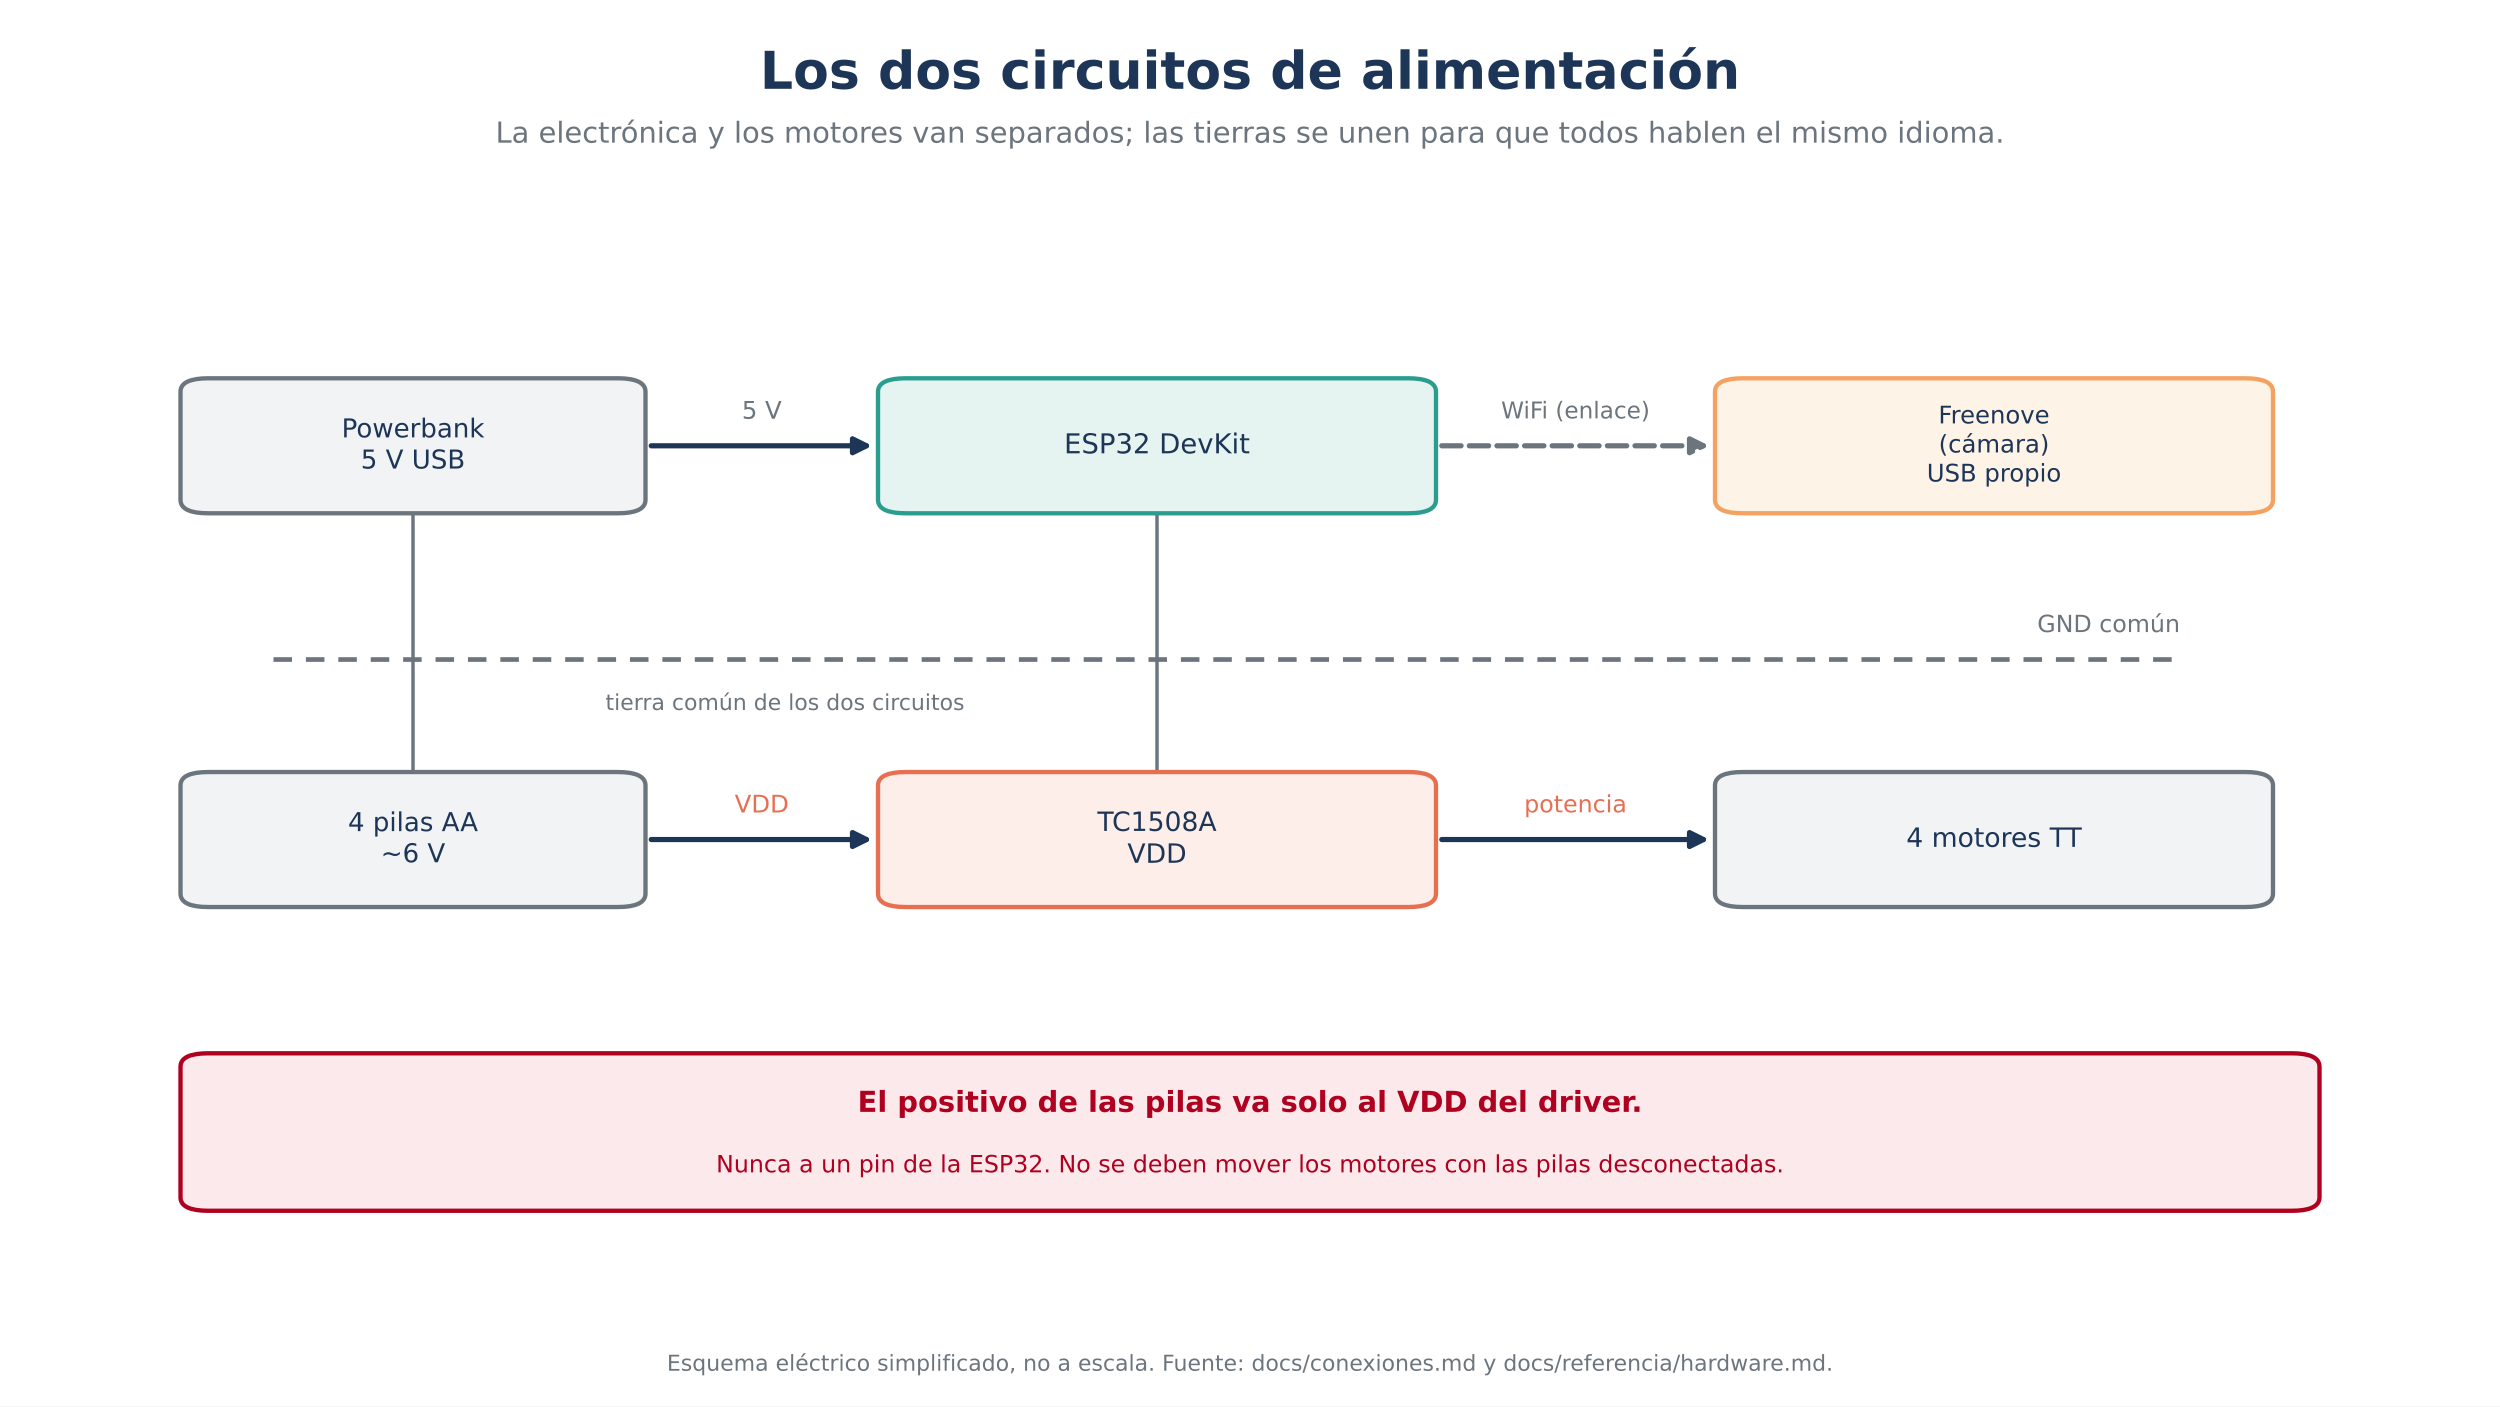
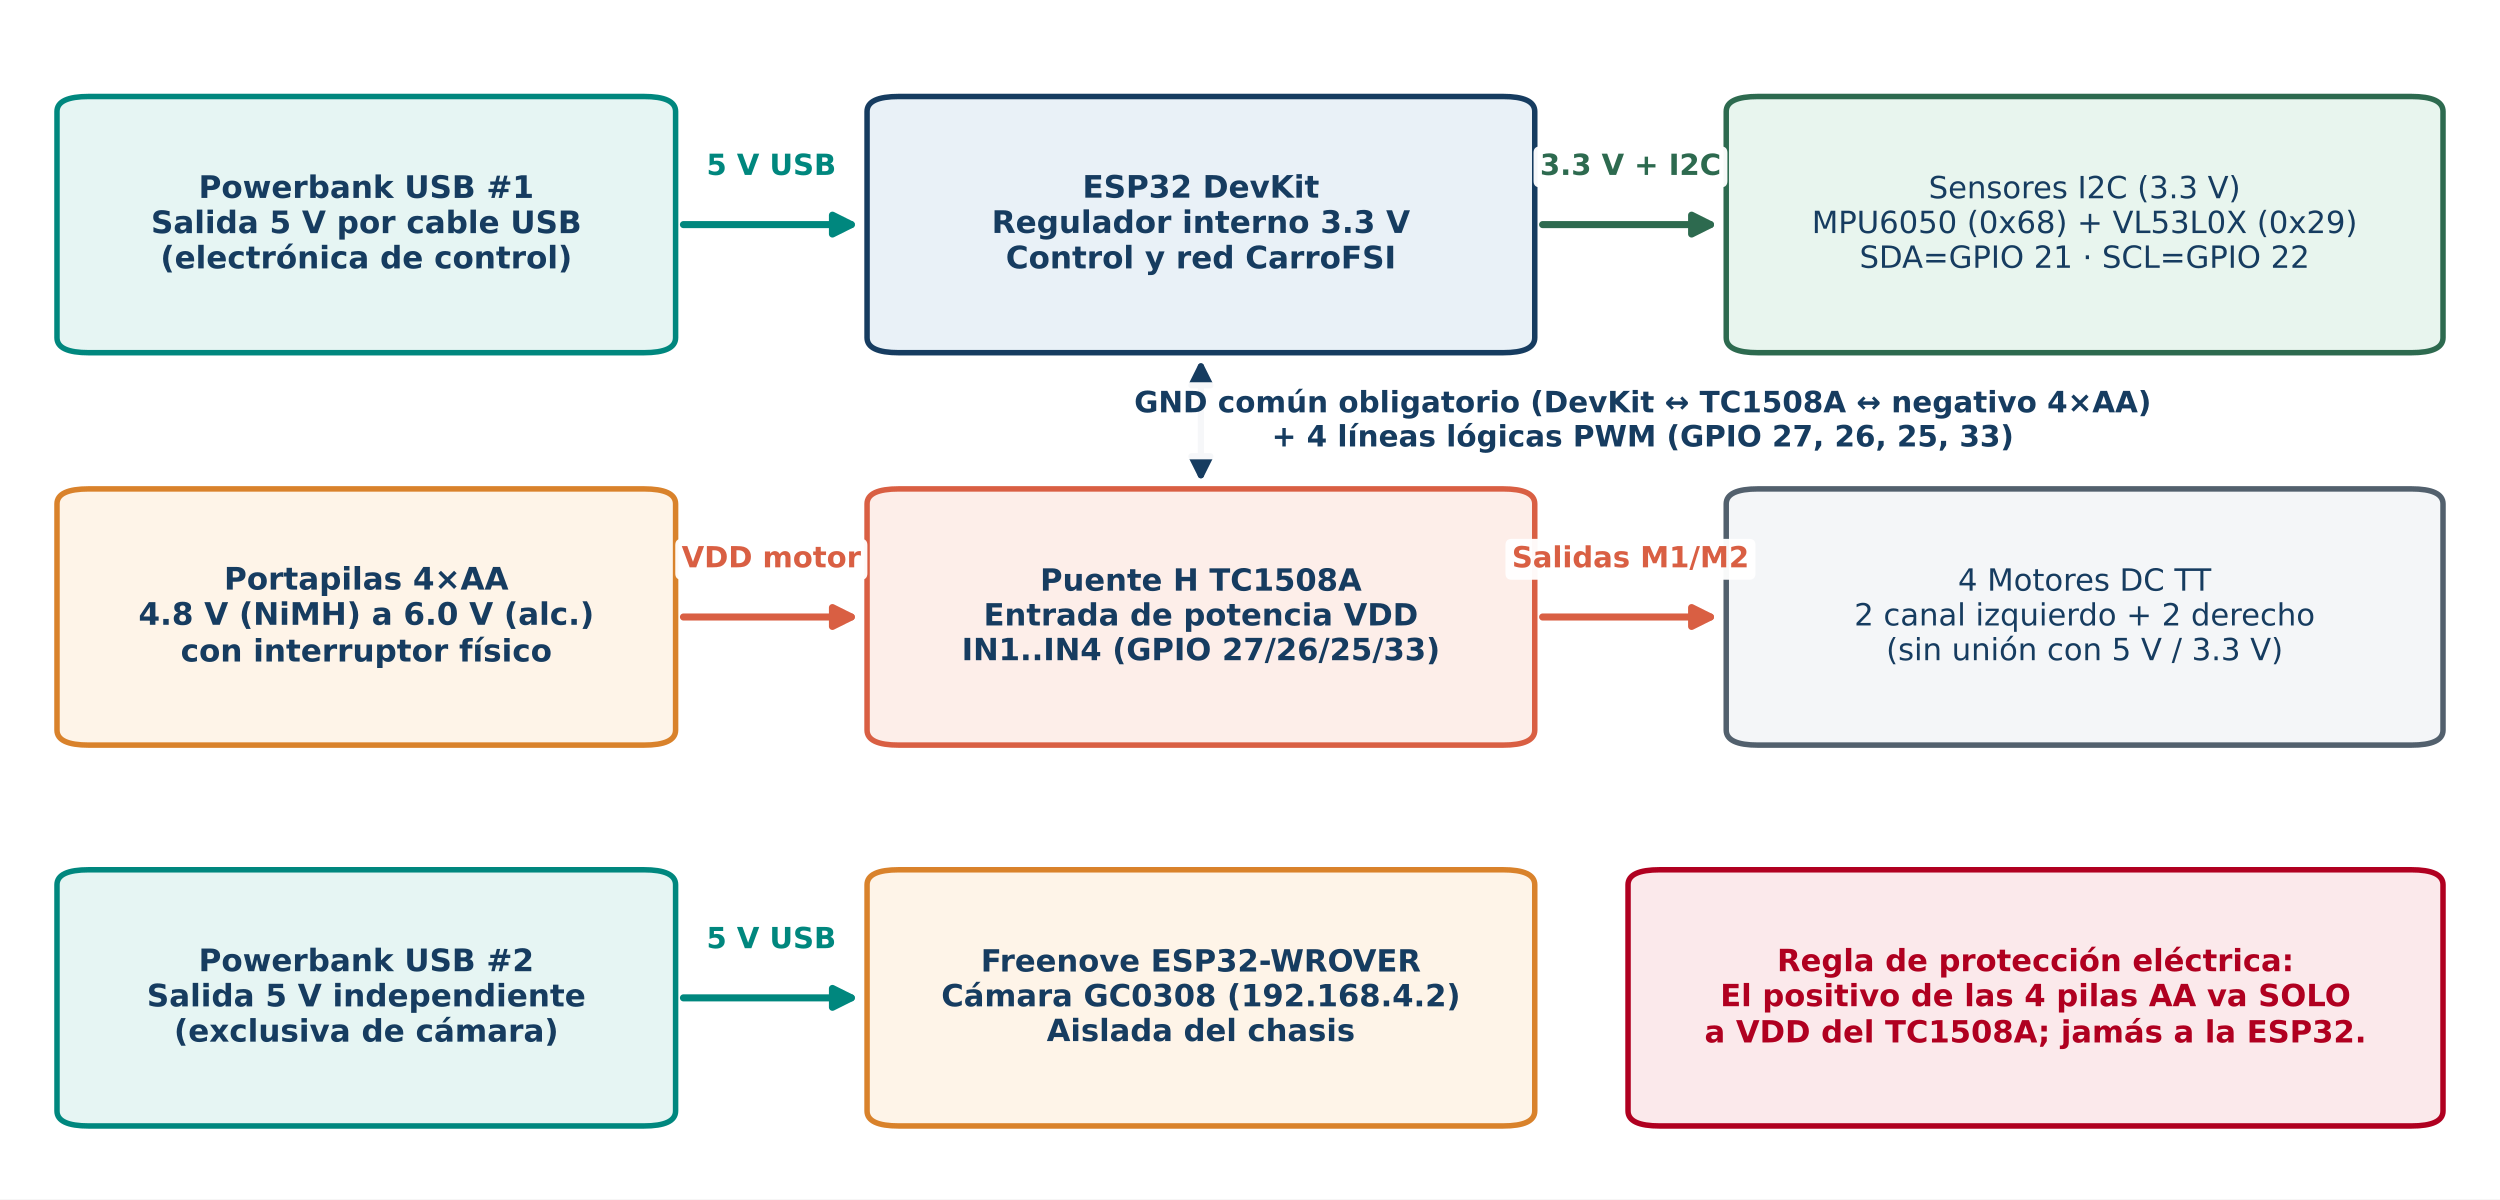
- <svg xmlns="http://www.w3.org/2000/svg" width="864pt" height="486pt" viewBox="0 0 864 486" version="1.1">
+ <svg xmlns="http://www.w3.org/2000/svg" width="636.48pt" height="305.352pt" viewBox="0 0 636.48 305.352" version="1.1">
  <defs>
    <style type="text/css">*{stroke-linejoin: round; stroke-linecap: butt}</style>
  </defs>
  <g id="figure_1">
    <g id="patch_1">
-       <path d="M 0 486  L 864 486  L 864 0  L 0 0  z " style="fill: #ffffff" />
+       <path d="M 0 305.352  L 636.48 305.352  L 636.48 0  L 0 0  z " style="fill: #ffffff" />
    </g>
    <g id="axes_1">
-       <g id="line2d_1">
-         <path d="M 142.733 266.814  L 142.733 177.39  " clip-path="url(#p1622b7dfda)" style="fill: none; stroke: #6c757d; stroke-width: 1.2; stroke-linecap: square" />
-       </g>
-       <g id="line2d_2">
-         <path d="M 399.859 266.814  L 399.859 177.39  " clip-path="url(#p1622b7dfda)" style="fill: none; stroke: #6c757d; stroke-width: 1.2; stroke-linecap: square" />
-       </g>
      <g id="patch_2">
-         <path d="M 225.081 154.062  Q 263.257 154.062 299.42 154.062  " clip-path="url(#p1622b7dfda)" style="fill: none; stroke: #1d3557; stroke-width: 1.8; stroke-linecap: round" />
-         <path d="M 294.62 151.662  L 299.42 154.062  L 294.62 156.462  z " clip-path="url(#p1622b7dfda)" style="fill: #1d3557; stroke: #1d3557; stroke-width: 1.8; stroke-linecap: round" />
+         <path d="M 22.634 89.796  L 163.875 89.796  Q 171.999 89.796 171.999 85.976  L 171.999 28.385  Q 171.999 24.565 163.875 24.565  L 22.634 24.565  Q 14.509 24.565 14.509 28.385  L 14.509 85.976  Q 14.509 89.796 22.634 89.796  z " clip-path="url(#p72e1333665)" style="fill: #e6f5f3; stroke: #00877e; stroke-width: 1.4; stroke-linejoin: miter" />
      </g>
      <g id="patch_3">
-         <path d="M 498.28 154.062  Q 544.49 154.062 588.689 154.062  " clip-path="url(#p1622b7dfda)" style="fill: none; stroke-dasharray: 6.66,2.88; stroke-dashoffset: 0; stroke: #6c757d; stroke-width: 1.8; stroke-linecap: round" />
-         <path d="M 583.889 151.662  L 588.689 154.062  L 583.889 156.462  z " clip-path="url(#p1622b7dfda)" style="fill: #6c757d; stroke-dasharray: 6.66,2.88; stroke-dashoffset: 0; stroke: #6c757d; stroke-width: 1.8; stroke-linecap: round" />
+         <path d="M 228.871 89.796  L 382.611 89.796  Q 390.735 89.796 390.735 85.976  L 390.735 28.385  Q 390.735 24.565 382.611 24.565  L 228.871 24.565  Q 220.746 24.565 220.746 28.385  L 220.746 85.976  Q 220.746 89.796 228.871 89.796  z " clip-path="url(#p72e1333665)" style="fill: #e9f1f7; stroke: #163c60; stroke-width: 1.4; stroke-linejoin: miter" />
      </g>
      <g id="patch_4">
-         <path d="M 225.081 290.142  Q 263.257 290.142 299.42 290.142  " clip-path="url(#p1622b7dfda)" style="fill: none; stroke: #1d3557; stroke-width: 1.8; stroke-linecap: round" />
-         <path d="M 294.62 287.742  L 299.42 290.142  L 294.62 292.542  z " clip-path="url(#p1622b7dfda)" style="fill: #1d3557; stroke: #1d3557; stroke-width: 1.8; stroke-linecap: round" />
+         <path d="M 447.607 89.796  L 613.846 89.796  Q 621.971 89.796 621.971 85.976  L 621.971 28.385  Q 621.971 24.565 613.846 24.565  L 447.607 24.565  Q 439.482 24.565 439.482 28.385  L 439.482 85.976  Q 439.482 89.796 447.607 89.796  z " clip-path="url(#p72e1333665)" style="fill: #e8f5ee; stroke: #2d6a4f; stroke-width: 1.4; stroke-linejoin: miter" />
      </g>
      <g id="patch_5">
-         <path d="M 498.28 290.142  Q 544.49 290.142 588.689 290.142  " clip-path="url(#p1622b7dfda)" style="fill: none; stroke: #1d3557; stroke-width: 1.8; stroke-linecap: round" />
-         <path d="M 583.889 287.742  L 588.689 290.142  L 583.889 292.542  z " clip-path="url(#p1622b7dfda)" style="fill: #1d3557; stroke: #1d3557; stroke-width: 1.8; stroke-linecap: round" />
-       </g>
-       <g id="line2d_3">
-         <path d="M 94.522 227.934  L 753.408 227.934  " clip-path="url(#p1622b7dfda)" style="fill: none; stroke-dasharray: 6.4,4.8; stroke-dashoffset: 0; stroke: #6c757d; stroke-width: 1.6" />
+         <path d="M 22.634 189.699  L 163.875 189.699  Q 171.999 189.699 171.999 185.879  L 171.999 128.288  Q 171.999 124.468 163.875 124.468  L 22.634 124.468  Q 14.509 124.468 14.509 128.288  L 14.509 185.879  Q 14.509 189.699 22.634 189.699  z " clip-path="url(#p72e1333665)" style="fill: #fef4e8; stroke: #d9822b; stroke-width: 1.4; stroke-linejoin: miter" />
      </g>
      <g id="patch_6">
-         <path d="M 72.023 418.446  L 791.977 418.446  Q 801.619 418.446 801.619 413.78  L 801.619 368.68  Q 801.619 364.014 791.977 364.014  L 72.023 364.014  Q 62.381 364.014 62.381 368.68  L 62.381 413.78  Q 62.381 418.446 72.023 418.446  z " clip-path="url(#p1622b7dfda)" style="fill: #fbe9eb; stroke: #b00020; stroke-width: 1.5; stroke-linejoin: miter" />
+         <path d="M 228.871 189.699  L 382.611 189.699  Q 390.735 189.699 390.735 185.879  L 390.735 128.288  Q 390.735 124.468 382.611 124.468  L 228.871 124.468  Q 220.746 124.468 220.746 128.288  L 220.746 185.879  Q 220.746 189.699 228.871 189.699  z " clip-path="url(#p72e1333665)" style="fill: #fdeee9; stroke: #d95f43; stroke-width: 1.4; stroke-linejoin: miter" />
      </g>
      <g id="patch_7">
-         <path d="M 72.023 177.39  L 213.443 177.39  Q 223.085 177.39 223.085 172.724  L 223.085 135.4  Q 223.085 130.734 213.443 130.734  L 72.023 130.734  Q 62.381 130.734 62.381 135.4  L 62.381 172.724  Q 62.381 177.39 72.023 177.39  z " clip-path="url(#p1622b7dfda)" style="fill: #f1f3f5; stroke: #6c757d; stroke-width: 1.5; stroke-linejoin: miter" />
+         <path d="M 447.607 189.699  L 613.846 189.699  Q 621.971 189.699 621.971 185.879  L 621.971 128.288  Q 621.971 124.468 613.846 124.468  L 447.607 124.468  Q 439.482 124.468 439.482 128.288  L 439.482 185.879  Q 439.482 189.699 447.607 189.699  z " clip-path="url(#p72e1333665)" style="fill: #f4f6f8; stroke: #52606d; stroke-width: 1.4; stroke-linejoin: miter" />
      </g>
      <g id="patch_8">
-         <path d="M 313.079 177.39  L 486.639 177.39  Q 496.282 177.39 496.282 172.724  L 496.282 135.4  Q 496.282 130.734 486.639 130.734  L 313.079 130.734  Q 303.437 130.734 303.437 135.4  L 303.437 172.724  Q 303.437 177.39 313.079 177.39  z " clip-path="url(#p1622b7dfda)" style="fill: #e6f4f1; stroke: #2a9d8f; stroke-width: 1.5; stroke-linejoin: miter" />
+         <path d="M 22.634 286.663  L 163.875 286.663  Q 171.999 286.663 171.999 282.844  L 171.999 225.253  Q 171.999 221.433 163.875 221.433  L 22.634 221.433  Q 14.509 221.433 14.509 225.253  L 14.509 282.844  Q 14.509 286.663 22.634 286.663  z " clip-path="url(#p72e1333665)" style="fill: #e6f5f3; stroke: #00877e; stroke-width: 1.4; stroke-linejoin: miter" />
      </g>
      <g id="patch_9">
-         <path d="M 602.346 177.39  L 775.907 177.39  Q 785.549 177.39 785.549 172.724  L 785.549 135.4  Q 785.549 130.734 775.907 130.734  L 602.346 130.734  Q 592.704 130.734 592.704 135.4  L 592.704 172.724  Q 592.704 177.39 602.346 177.39  z " clip-path="url(#p1622b7dfda)" style="fill: #fdf3e6; stroke: #f4a261; stroke-width: 1.5; stroke-linejoin: miter" />
+         <path d="M 228.871 286.663  L 382.611 286.663  Q 390.735 286.663 390.735 282.844  L 390.735 225.253  Q 390.735 221.433 382.611 221.433  L 228.871 221.433  Q 220.746 221.433 220.746 225.253  L 220.746 282.844  Q 220.746 286.663 228.871 286.663  z " clip-path="url(#p72e1333665)" style="fill: #fef4e8; stroke: #d9822b; stroke-width: 1.4; stroke-linejoin: miter" />
      </g>
      <g id="patch_10">
-         <path d="M 72.023 313.47  L 213.443 313.47  Q 223.085 313.47 223.085 308.804  L 223.085 271.48  Q 223.085 266.814 213.443 266.814  L 72.023 266.814  Q 62.381 266.814 62.381 271.48  L 62.381 308.804  Q 62.381 313.47 72.023 313.47  z " clip-path="url(#p1622b7dfda)" style="fill: #f1f3f5; stroke: #6c757d; stroke-width: 1.5; stroke-linejoin: miter" />
+         <path d="M 422.608 286.663  L 613.846 286.663  Q 621.971 286.663 621.971 282.844  L 621.971 225.253  Q 621.971 221.433 613.846 221.433  L 422.608 221.433  Q 414.484 221.433 414.484 225.253  L 414.484 282.844  Q 414.484 286.663 422.608 286.663  z " clip-path="url(#p72e1333665)" style="fill: #fbe9eb; stroke: #b00020; stroke-width: 1.4; stroke-linejoin: miter" />
+       </g>
+       <g id="text_1">
+         <text style="fill: #163c60; font: 700 7.9px 'DejaVu Sans'" transform="translate(50.56601 50.39418)">Powerbank USB #1</text>
+         <text style="fill: #163c60; font: 700 7.9px 'DejaVu Sans'" transform="translate(38.44259 59.36051)">Salida 5 V por cable USB</text>
+         <text style="fill: #163c60; font: 700 7.9px 'DejaVu Sans'" transform="translate(40.83913 68.32683)">(electrónica de control)</text>
+       </g>
+       <g id="text_2">
+         <text style="fill: #163c60; font: 700 7.9px 'DejaVu Sans'" transform="translate(275.5949 50.33246)">ESP32 DevKit</text>
+         <text style="fill: #163c60; font: 700 7.9px 'DejaVu Sans'" transform="translate(252.4862 59.29879)">Regulador interno 3.3 V</text>
+         <text style="fill: #163c60; font: 700 7.9px 'DejaVu Sans'" transform="translate(256.0714 68.32683)">Control y red CarroFSI</text>
+       </g>
+       <g id="text_3">
+         <text style="fill: #163c60; font: 7.8px 'DejaVu Sans'" transform="translate(491.0274 50.48008)">Sensores I2C (3.3 V)</text>
+         <text style="fill: #163c60; font: 7.8px 'DejaVu Sans'" transform="translate(461.2832 59.33291)">MPU6050 (0x68) + VL53L0X (0x29)</text>
+         <text style="fill: #163c60; font: 7.8px 'DejaVu Sans'" transform="translate(473.4287 68.18574)">SDA=GPIO 21 · SCL=GPIO 22</text>
+       </g>
+       <g id="text_4">
+         <text style="fill: #163c60; font: 700 7.9px 'DejaVu Sans'" transform="translate(57.04463 150.1043)">Portapilas 4×AA</text>
+         <text style="fill: #163c60; font: 700 7.9px 'DejaVu Sans'" transform="translate(35.25112 159.0706)">4.8 V (NiMH) a 6.0 V (alc.)</text>
+         <text style="fill: #163c60; font: 700 7.9px 'DejaVu Sans'" transform="translate(45.98648 168.4225)">con interruptor físico</text>
+       </g>
+       <g id="text_5">
+         <text style="fill: #163c60; font: 700 7.8px 'DejaVu Sans'" transform="translate(264.8005 150.383)">Puente H TC1508A</text>
+         <text style="fill: #163c60; font: 700 7.8px 'DejaVu Sans'" transform="translate(250.4169 159.2358)">Entrada de potencia VDD</text>
+         <text style="fill: #163c60; font: 700 7.8px 'DejaVu Sans'" transform="translate(244.8325 168.0886)">IN1..IN4 (GPIO 27/26/25/33)</text>
+       </g>
+       <g id="text_6">
+         <text style="fill: #163c60; font: 7.8px 'DejaVu Sans'" transform="translate(498.4911 150.383)">4 Motores DC TT</text>
+         <text style="fill: #163c60; font: 7.8px 'DejaVu Sans'" transform="translate(472.0674 159.2358)">2 canal izquierdo + 2 derecho</text>
+         <text style="fill: #163c60; font: 7.8px 'DejaVu Sans'" transform="translate(480.2001 168.0886)">(sin unión con 5 V / 3.3 V)</text>
+       </g>
+       <g id="text_7">
+         <text style="fill: #163c60; font: 700 7.9px 'DejaVu Sans'" transform="translate(50.56601 247.2616)">Powerbank USB #2</text>
+         <text style="fill: #163c60; font: 700 7.9px 'DejaVu Sans'" transform="translate(37.38165 256.2279)">Salida 5 V independiente</text>
+         <text style="fill: #163c60; font: 700 7.9px 'DejaVu Sans'" transform="translate(44.30464 265.1943)">(exclusiva de cámara)</text>
+       </g>
+       <g id="text_8">
+         <text style="fill: #163c60; font: 700 7.8px 'DejaVu Sans'" transform="translate(249.7057 247.3475)">Freenove ESP32-WROVER</text>
+         <text style="fill: #163c60; font: 700 7.8px 'DejaVu Sans'" transform="translate(239.6455 256.2004)">Cámara GC0308 (192.168.4.2)</text>
+         <text style="fill: #163c60; font: 700 7.8px 'DejaVu Sans'" transform="translate(266.4836 265.0532)">Aislada del chasis</text>
+       </g>
+       <g id="text_9">
+         <text style="fill: #b00020; font: 700 7.8px 'DejaVu Sans'" transform="translate(452.4214 247.2523)">Regla de protección eléctrica:</text>
+         <text style="fill: #b00020; font: 700 7.8px 'DejaVu Sans'" transform="translate(437.9597 256.166)">El positivo de las 4 pilas AA va SOLO</text>
+         <text style="fill: #b00020; font: 700 7.8px 'DejaVu Sans'" transform="translate(433.9701 265.3995)">a VDD del TC1508A; jamás a la ESP32.</text>
      </g>
      <g id="patch_11">
-         <path d="M 313.079 313.47  L 486.639 313.47  Q 496.282 313.47 496.282 308.804  L 496.282 271.48  Q 496.282 266.814 486.639 266.814  L 313.079 266.814  Q 303.437 266.814 303.437 271.48  L 303.437 308.804  Q 303.437 313.47 313.079 313.47  z " clip-path="url(#p1622b7dfda)" style="fill: #fdeee9; stroke: #e76f51; stroke-width: 1.5; stroke-linejoin: miter" />
+         <path d="M 174.002 57.181  Q 196.374 57.181 216.734 57.181  " clip-path="url(#p72e1333665)" style="fill: none; stroke: #00877e; stroke-width: 1.8; stroke-linecap: round" />
+         <path d="M 211.934 54.781  L 216.734 57.181  L 211.934 59.581  z " clip-path="url(#p72e1333665)" style="fill: #00877e; stroke: #00877e; stroke-width: 1.8; stroke-linecap: round" />
      </g>
      <g id="patch_12">
-         <path d="M 602.346 313.47  L 775.907 313.47  Q 785.549 313.47 785.549 308.804  L 785.549 271.48  Q 785.549 266.814 775.907 266.814  L 602.346 266.814  Q 592.704 266.814 592.704 271.48  L 592.704 308.804  Q 592.704 313.47 602.346 313.47  z " clip-path="url(#p1622b7dfda)" style="fill: #f1f3f5; stroke: #6c757d; stroke-width: 1.5; stroke-linejoin: miter" />
+         <path d="M 392.738 57.181  Q 415.11 57.181 435.47 57.181  " clip-path="url(#p72e1333665)" style="fill: none; stroke: #2d6a4f; stroke-width: 1.8; stroke-linecap: round" />
+         <path d="M 430.67 54.781  L 435.47 57.181  L 430.67 59.581  z " clip-path="url(#p72e1333665)" style="fill: #2d6a4f; stroke: #2d6a4f; stroke-width: 1.8; stroke-linecap: round" />
      </g>
-       <g id="text_1">
-         <text style="fill: #1d3557; font: 9px 'DejaVu Sans'" transform="translate(118.058 151.1645)">Powerbank</text>
-         <text style="fill: #1d3557; font: 9px 'DejaVu Sans'" transform="translate(124.6934 161.9264)">5 V USB</text>
+       <g id="patch_13">
+         <path d="M 174.002 157.083  Q 196.374 157.083 216.734 157.083  " clip-path="url(#p72e1333665)" style="fill: none; stroke: #d95f43; stroke-width: 1.8; stroke-linecap: round" />
+         <path d="M 211.934 154.683  L 216.734 157.083  L 211.934 159.483  z " clip-path="url(#p72e1333665)" style="fill: #d95f43; stroke: #d95f43; stroke-width: 1.8; stroke-linecap: round" />
      </g>
-       <g id="text_2">
-         <text style="fill: #1d3557; font: 9.5px 'DejaVu Sans'; text-anchor: middle" x="399.859" y="156.683" transform="rotate(-0 399.8592 156.6834)">ESP32 DevKit</text>
+       <g id="patch_14">
+         <path d="M 392.738 157.083  Q 415.11 157.083 435.47 157.083  " clip-path="url(#p72e1333665)" style="fill: none; stroke: #d95f43; stroke-width: 1.8; stroke-linecap: round" />
+         <path d="M 430.67 154.683  L 435.47 157.083  L 430.67 159.483  z " clip-path="url(#p72e1333665)" style="fill: #d95f43; stroke: #d95f43; stroke-width: 1.8; stroke-linecap: round" />
      </g>
-       <g id="text_3">
-         <text style="fill: #1d3557; font: 8.4px 'DejaVu Sans'" transform="translate(669.9127 146.3354)">Freenove</text>
-         <text style="fill: #1d3557; font: 8.4px 'DejaVu Sans'" transform="translate(670.0006 156.3799)">(cámara)</text>
-         <text style="fill: #1d3557; font: 8.4px 'DejaVu Sans'" transform="translate(665.8984 166.4243)">USB propio</text>
+       <g id="patch_15">
+         <path d="M 305.741 93.292  Q 305.741 107.132 305.741 120.972  " clip-path="url(#p72e1333665)" style="fill: none; stroke: #163c60; stroke-width: 1.6; stroke-linecap: round" />
+         <path d="M 303.341 98.092  L 305.741 93.292  L 308.141 98.092  z " clip-path="url(#p72e1333665)" style="fill: #163c60; stroke: #163c60; stroke-width: 1.6; stroke-linecap: round" />
+         <path d="M 308.141 116.172  L 305.741 120.972  L 303.341 116.172  z " clip-path="url(#p72e1333665)" style="fill: #163c60; stroke: #163c60; stroke-width: 1.6; stroke-linecap: round" />
      </g>
-       <g id="text_4">
-         <text style="fill: #1d3557; font: 9px 'DejaVu Sans'" transform="translate(120.2701 287.2445)">4 pilas AA</text>
-         <text style="fill: #1d3557; font: 9px 'DejaVu Sans'" transform="translate(131.5904 298.0064)">~6 V</text>
-       </g>
-       <g id="text_5">
-         <text style="fill: #1d3557; font: 9.2px 'DejaVu Sans'" transform="translate(379.2541 287.1801)">TC1508A</text>
-         <text style="fill: #1d3557; font: 9.2px 'DejaVu Sans'" transform="translate(389.6285 298.1811)">VDD</text>
-       </g>
-       <g id="text_6">
-         <text style="fill: #1d3557; font: 9.2px 'DejaVu Sans'; text-anchor: middle" x="689.126" y="292.681" transform="rotate(-0 689.1264 292.6806)">4 motores TT</text>
-       </g>
-       <g id="text_7">
-         <text style="fill: #6c757d; font: 8.2px 'DejaVu Sans'; text-anchor: end" x="753.408" y="218.453" transform="rotate(-0 753.408 218.4527)">GND común</text>
-       </g>
-       <g id="text_8">
-         <text style="fill: #6c757d; font: 7.6px 'DejaVu Sans'; text-anchor: middle" x="271.296" y="245.373" transform="rotate(-0 271.296 245.3728)">tierra común de los dos circuitos</text>
-       </g>
-       <g id="text_9">
-         <text style="fill: #b00020; font: 700 10px 'DejaVu Sans'; text-anchor: middle" x="432" y="384.269" transform="rotate(-0 432 384.2694)">El positivo de las pilas va solo al VDD del driver.</text>
+       <g id="patch_16">
+         <path d="M 174.002 254.048  Q 196.374 254.048 216.734 254.048  " clip-path="url(#p72e1333665)" style="fill: none; stroke: #00877e; stroke-width: 1.8; stroke-linecap: round" />
+         <path d="M 211.934 251.648  L 216.734 254.048  L 211.934 256.448  z " clip-path="url(#p72e1333665)" style="fill: #00877e; stroke: #00877e; stroke-width: 1.8; stroke-linecap: round" />
      </g>
      <g id="text_10">
-         <text style="fill: #b00020; font: 8.2px 'DejaVu Sans'; text-anchor: middle" x="432" y="405.157" transform="rotate(-0 432 405.1567)">Nunca a un pin de la ESP32. No se deben mover los motores con las pilas desconectadas.</text>
+         <g id="patch_17">
+           <path d="M 179.87 47.698  L 212.876 47.698  Q 214.504 47.698 214.504 46.07  L 214.504 38.908  Q 214.504 37.28 212.876 37.28  L 179.87 37.28  Q 178.242 37.28 178.242 38.908  L 178.242 46.07  Q 178.242 47.698 179.87 47.698  z " style="fill: #ffffff; opacity: 0.96" />
+         </g>
+         <text style="fill: #00877e; font: 700 7.4px 'DejaVu Sans'; text-anchor: middle" x="196.373" y="44.531" transform="rotate(-0 196.3728 44.53094)">5 V USB</text>
      </g>
      <g id="text_11">
-         <g id="patch_13">
-           <path d="M 256.381 148.311  L 270.141 148.311  Q 271.989 148.311 271.989 146.463  L 271.989 138.333  Q 271.989 136.485 270.141 136.485  L 256.381 136.485  Q 254.533 136.485 254.533 138.333  L 254.533 146.463  Q 254.533 148.311 256.381 148.311  z " style="fill: #ffffff; opacity: 0.95" />
+         <g id="patch_18">
+           <path d="M 392.06 47.698  L 438.157 47.698  Q 439.785 47.698 439.785 46.07  L 439.785 38.908  Q 439.785 37.28 438.157 37.28  L 392.06 37.28  Q 390.432 37.28 390.432 38.908  L 390.432 46.07  Q 390.432 47.698 392.06 47.698  z " style="fill: #ffffff; opacity: 0.96" />
        </g>
-         <text style="fill: #6c757d; font: 8.4px 'DejaVu Sans'; text-anchor: middle" x="263.261" y="144.716" transform="rotate(-0 263.2608 144.7159)">5 V</text>
+         <text style="fill: #2d6a4f; font: 700 7.4px 'DejaVu Sans'; text-anchor: middle" x="415.109" y="44.531" transform="rotate(-0 415.1088 44.53094)">3.3 V + I2C</text>
      </g>
      <g id="text_12">
-         <g id="patch_14">
-           <path d="M 518.783 148.029  L 570.203 148.029  Q 571.963 148.029 571.963 146.269  L 571.963 138.527  Q 571.963 136.767 570.203 136.767  L 518.783 136.767  Q 517.023 136.767 517.023 138.527  L 517.023 146.269  Q 517.023 148.029 518.783 148.029  z " style="fill: #ffffff; opacity: 0.95" />
+         <g id="patch_19">
+           <path d="M 173.546 147.601  L 219.2 147.601  Q 220.828 147.601 220.828 145.973  L 220.828 138.811  Q 220.828 137.183 219.2 137.183  L 173.546 137.183  Q 171.918 137.183 171.918 138.811  L 171.918 145.973  Q 171.918 147.601 173.546 147.601  z " style="fill: #ffffff; opacity: 0.96" />
        </g>
-         <text style="fill: #6c757d; font: 8px 'DejaVu Sans'; text-anchor: middle" x="544.493" y="144.606" transform="rotate(-0 544.4928 144.6055)">WiFi (enlace)</text>
+         <text style="fill: #d95f43; font: 700 7.4px 'DejaVu Sans'; text-anchor: middle" x="196.373" y="144.434" transform="rotate(-0 196.3728 144.4338)">VDD motor</text>
      </g>
      <g id="text_13">
-         <g id="patch_15">
-           <path d="M 253.92 284.391  L 272.602 284.391  Q 274.45 284.391 274.45 282.543  L 274.45 274.413  Q 274.45 272.565 272.602 272.565  L 253.92 272.565  Q 252.072 272.565 252.072 274.413  L 252.072 282.543  Q 252.072 284.391 253.92 284.391  z " style="fill: #ffffff; opacity: 0.95" />
+         <g id="patch_20">
+           <path d="M 384.91 147.601  L 445.307 147.601  Q 446.935 147.601 446.935 145.973  L 446.935 138.811  Q 446.935 137.183 445.307 137.183  L 384.91 137.183  Q 383.282 137.183 383.282 138.811  L 383.282 145.973  Q 383.282 147.601 384.91 147.601  z " style="fill: #ffffff; opacity: 0.96" />
        </g>
-         <text style="fill: #e76f51; font: 8.4px 'DejaVu Sans'; text-anchor: middle" x="263.261" y="280.796" transform="rotate(-0 263.2608 280.7959)">VDD</text>
+         <text style="fill: #d95f43; font: 700 7.4px 'DejaVu Sans'; text-anchor: middle" x="415.109" y="144.434" transform="rotate(-0 415.1088 144.4338)">Salidas M1/M2</text>
      </g>
      <g id="text_14">
-         <g id="patch_16">
-           <path d="M 526.747 284.25  L 562.239 284.25  Q 564.043 284.25 564.043 282.446  L 564.043 274.51  Q 564.043 272.706 562.239 272.706  L 526.747 272.706  Q 524.943 272.706 524.943 274.51  L 524.943 282.446  Q 524.943 284.25 526.747 284.25  z " style="fill: #ffffff; opacity: 0.95" />
+         <g id="patch_21">
+           <path d="M 288.759 116.939  L 547.708 116.939  Q 549.358 116.939 549.358 115.289  L 549.358 98.975  Q 549.358 97.325 547.708 97.325  L 288.759 97.325  Q 287.109 97.325 287.109 98.975  L 287.109 115.289  Q 287.109 116.939 288.759 116.939  z " style="fill: #ffffff; opacity: 0.96" />
        </g>
-         <text style="fill: #e76f51; font: 8.2px 'DejaVu Sans'; text-anchor: middle" x="544.493" y="280.741" transform="rotate(-0 544.4928 280.7407)">potencia</text>
+         <text style="fill: #163c60; font: 700 7.5px 'DejaVu Sans'" transform="translate(288.759 104.9738)">GND común obligatorio (DevKit ↔ TC1508A ↔ negativo 4×AA)</text>
+         <text style="fill: #163c60; font: 700 7.5px 'DejaVu Sans'" transform="translate(323.7682 113.6708)">+ 4 líneas lógicas PWM (GPIO 27, 26, 25, 33)</text>
      </g>
-     </g>
-     <g id="text_15">
-       <text style="fill: #1d3557; font: 700 18px 'DejaVu Sans'; text-anchor: middle" x="432" y="30.687" transform="rotate(-0 432 30.68719)">Los dos circuitos de alimentación</text>
-     </g>
-     <g id="text_16">
-       <text style="fill: #6c757d; font: 10px 'DejaVu Sans'; text-anchor: middle" x="432" y="49.308" transform="rotate(-0 432 49.30844)">La electrónica y los motores van separados; las tierras se unen para que todos hablen el mismo idioma.</text>
-     </g>
-     <g id="text_17">
-       <text style="fill: #6c757d; font: 7.6px 'DejaVu Sans'; text-anchor: middle" x="432" y="473.727" transform="rotate(-0 432 473.7274)">Esquema eléctrico simplificado, no a escala. Fuente: docs/conexiones.md y docs/referencia/hardware.md.</text>
+       <g id="text_15">
+         <g id="patch_22">
+           <path d="M 179.87 244.565  L 212.876 244.565  Q 214.504 244.565 214.504 242.937  L 214.504 235.776  Q 214.504 234.148 212.876 234.148  L 179.87 234.148  Q 178.242 234.148 178.242 235.776  L 178.242 242.937  Q 178.242 244.565 179.87 244.565  z " style="fill: #ffffff; opacity: 0.96" />
+         </g>
+         <text style="fill: #00877e; font: 700 7.4px 'DejaVu Sans'; text-anchor: middle" x="196.373" y="241.398" transform="rotate(-0 196.3728 241.3984)">5 V USB</text>
+       </g>
    </g>
  </g>
  <defs>
-     <clipPath id="p1622b7dfda">
-       <rect x="30.24" y="60.75" width="803.52" height="388.8" />
+     <clipPath id="p72e1333665">
+       <rect x="5.76" y="5.76" width="624.96" height="293.832" />
    </clipPath>
  </defs>
</svg>
